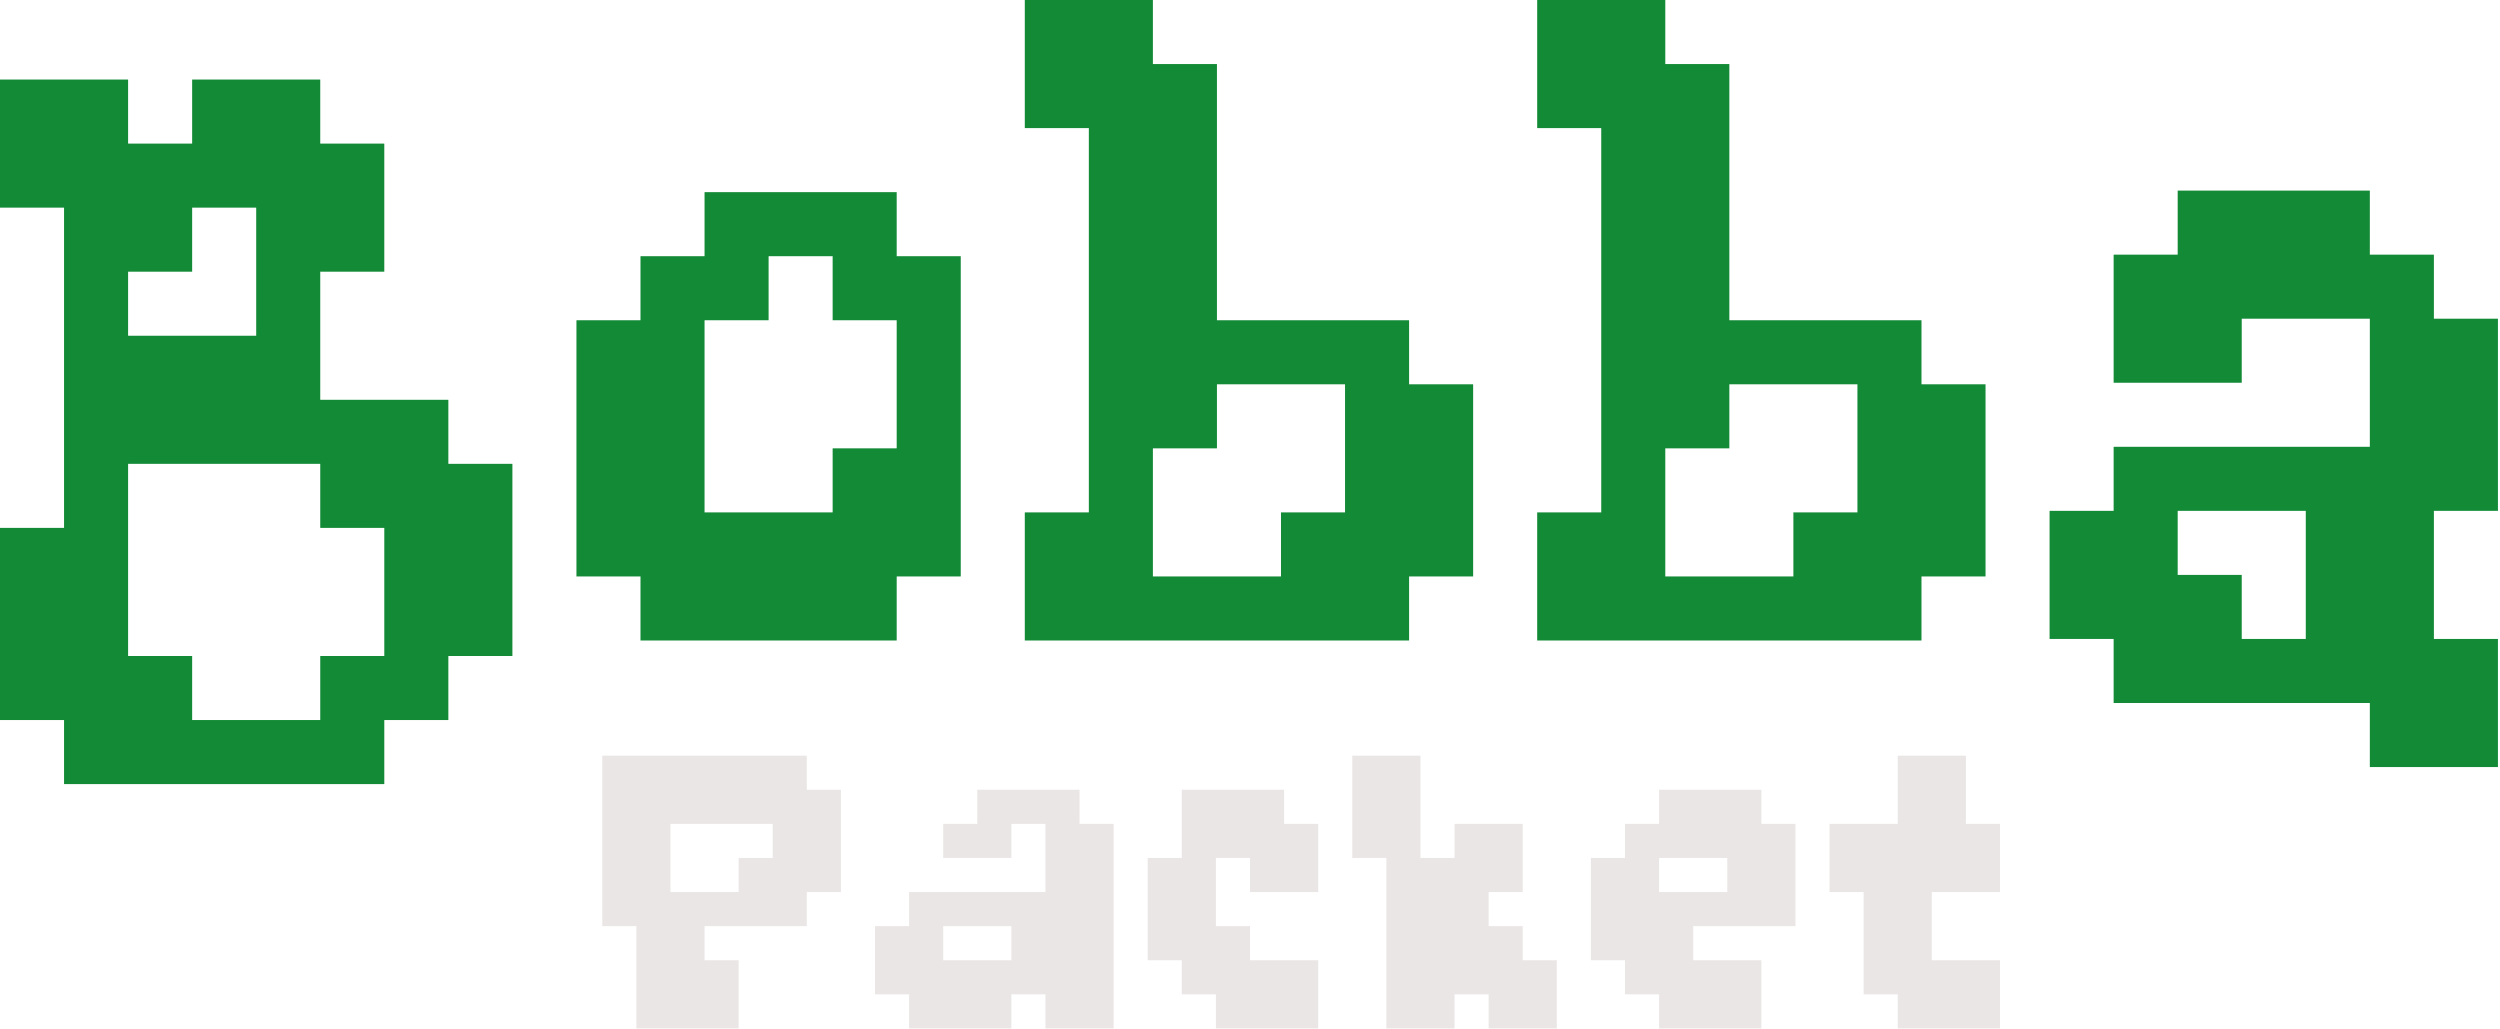
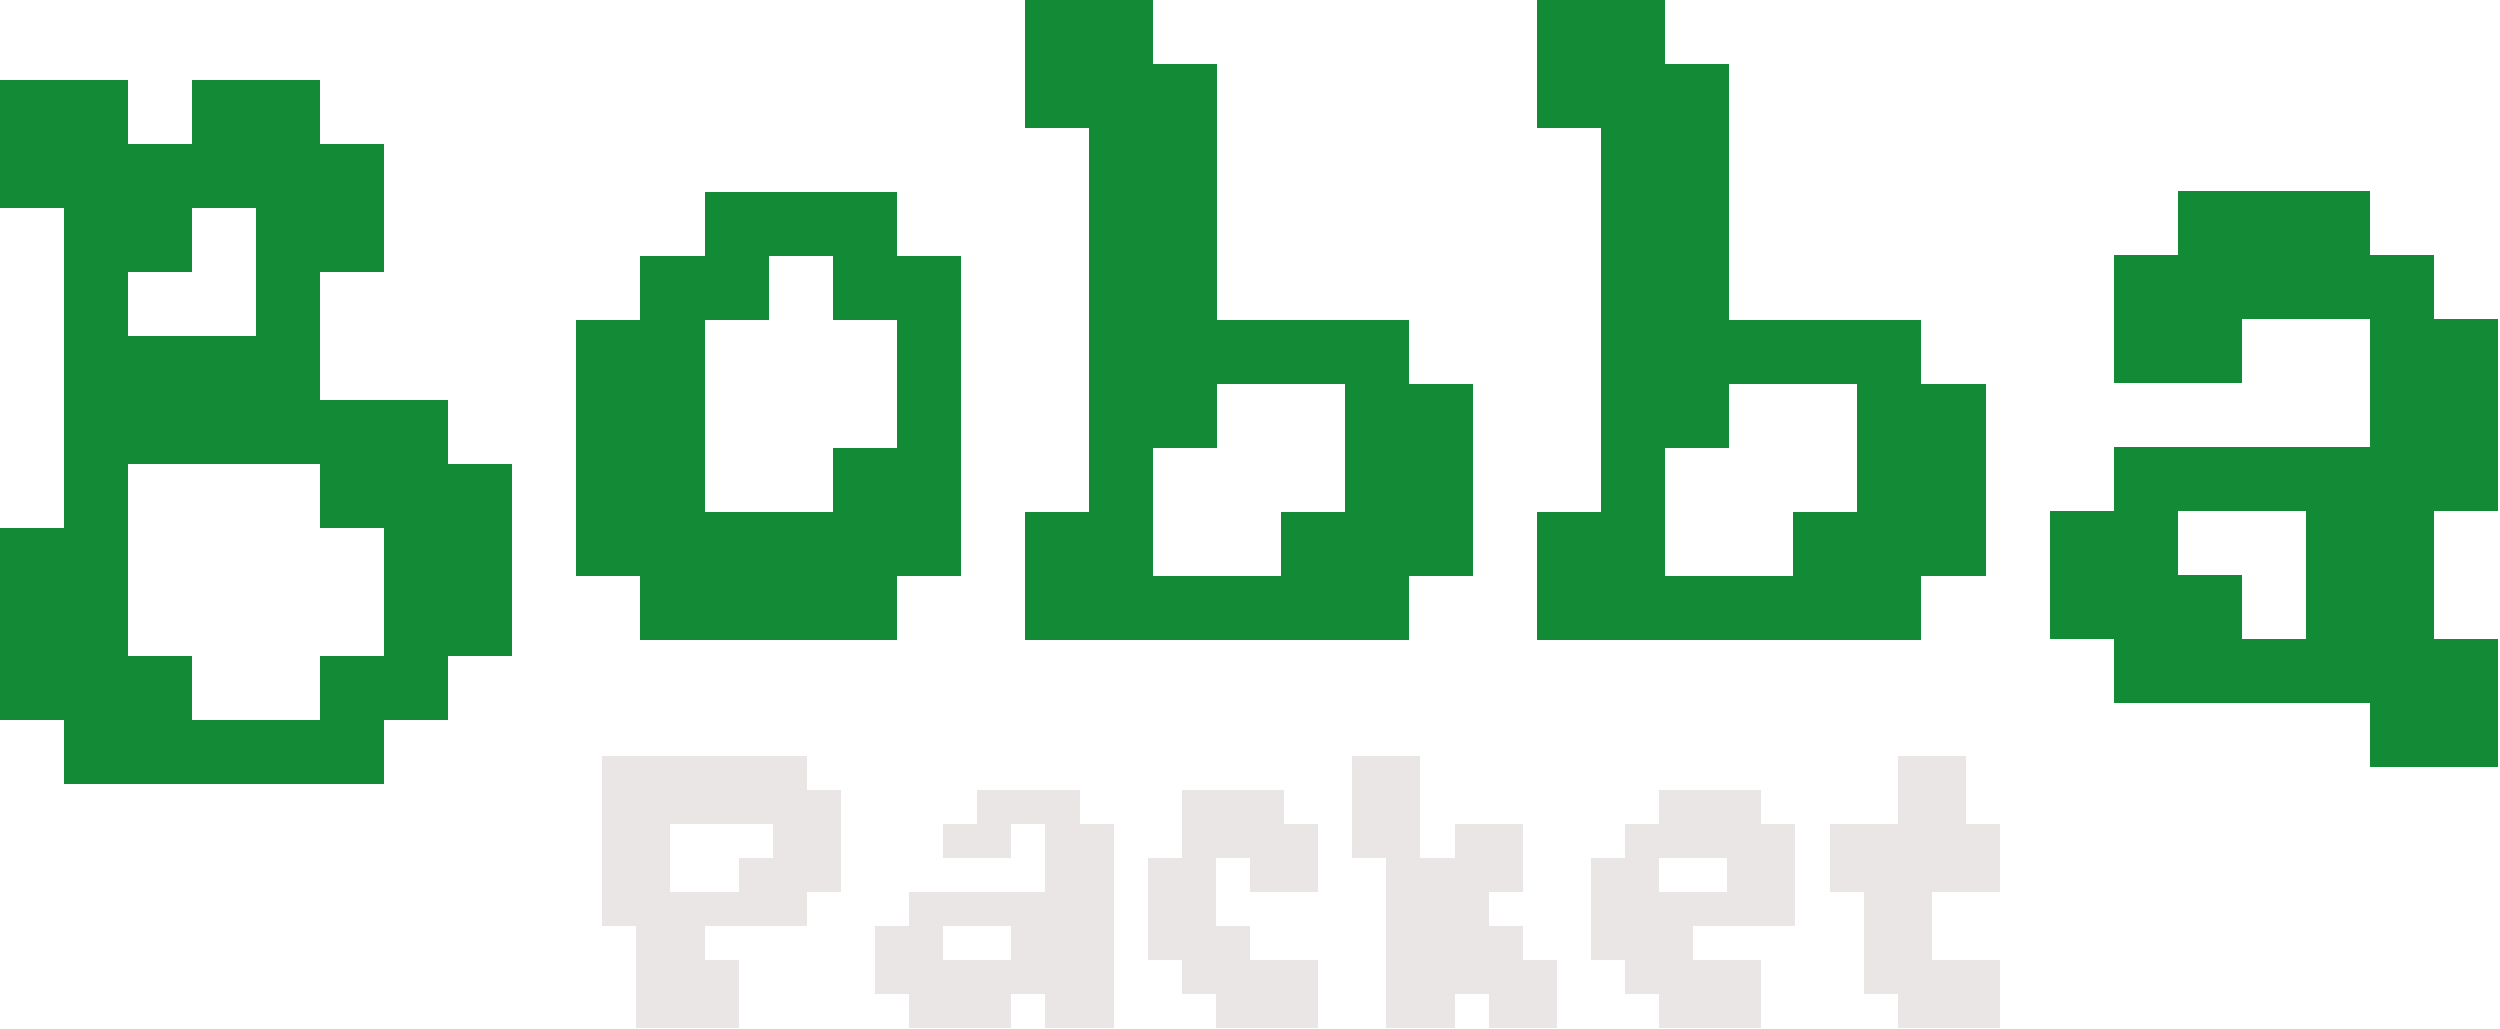
- <svg xmlns="http://www.w3.org/2000/svg" width="440" height="181" viewBox="0 0 440 181" fill="none">
+ <svg xmlns="http://www.w3.org/2000/svg" shape-rendering="crispEdges" width="440" height="181" viewBox="0 0 440 181" fill="none">
  <path d="M428.364 135H417.091V123.727H405.818H394.545H383.273H372V112.455H360.727V101.182V89.909H372V78.636H383.273H394.545H405.818H417.091V67.364V56.091H405.818H394.545V67.364H383.273H372V56.091V44.818H383.273V33.545H394.545H405.818H417.091V44.818H428.364V56.091H439.636V67.364V78.636V89.909H428.364V101.182V112.455H439.636V123.727V135H428.364ZM405.818 112.455V101.182V89.909H394.545H383.273V101.182H394.545V112.455H405.818Z" fill="#138A36" />
  <path d="M326.909 112.727H315.636H304.364H293.091H281.818H270.545V101.455V90.182H281.818V78.909V67.636V56.364V45.091V33.818V22.546H270.545V11.273V0H281.818H293.091V11.273H304.364V22.546V33.818V45.091V56.364H315.636H326.909H338.182V67.636H349.454V78.909V90.182V101.455H338.182V112.727H326.909ZM304.364 101.455H315.636V90.182H326.909V78.909V67.636H315.636H304.364V78.909H293.091V90.182V101.455H304.364Z" fill="#138A36" />
  <path d="M236.727 112.727H225.455H214.182H202.909H191.636H180.364V101.455V90.182H191.636V78.909V67.636V56.364V45.091V33.818V22.546H180.364V11.273V0H191.636H202.909V11.273H214.182V22.546V33.818V45.091V56.364H225.455H236.727H248V67.636H259.273V78.909V90.182V101.455H248V112.727H236.727ZM214.182 101.455H225.455V90.182H236.727V78.909V67.636H225.455H214.182V78.909H202.909V90.182V101.455H214.182Z" fill="#138A36" />
  <path d="M146.545 112.727H135.273H124H112.727V101.455H101.455V90.182V78.909V67.636V56.364H112.727V45.091H124V33.818H135.273H146.545H157.818V45.091H169.091V56.364V67.636V78.909V90.182V101.455H157.818V112.727H146.545ZM135.273 90.182H146.545V78.909H157.818V67.636V56.364H146.545V45.091H135.273V56.364H124V67.636V78.909V90.182H135.273Z" fill="#138A36" />
  <path d="M56.364 138H45.091H33.818H22.546H11.273V126.727H0V115.455V104.182V92.909H11.273V81.636V70.364V59.091V47.818V36.545H0V25.273V14H11.273H22.546V25.273H33.818V14H45.091H56.364V25.273H67.636V36.545V47.818H56.364V59.091V70.364H67.636H78.909V81.636H90.182V92.909V104.182V115.455H78.909V126.727H67.636V138H56.364ZM45.091 126.727H56.364V115.455H67.636V104.182V92.909H56.364V81.636H45.091H33.818H22.546V92.909V104.182V115.455H33.818V126.727H45.091ZM33.818 59.091H45.091V47.818V36.545H33.818V47.818H22.546V59.091H33.818Z" fill="#138A36" />
  <path d="M346 181H340H334V175H328V169V163V157H322V151V145H328H334V139V133H340H346V139V145H352V151V157H346H340V163V169H346H352V175V181H346Z" fill="#EAE6E5" />
  <path d="M304 181H298H292V175H286V169H280V163V157V151H286V145H292V139H298H304H310V145H316V151V157V163H310H304H298V169H304H310V175V181H304ZM298 157H304V151H298H292V157H298Z" fill="#EAE6E5" />
  <path d="M268 181H262V175H256V181H250H244V175V169V163V157V151H238V145V139V133H244H250V139V145V151H256V145H262H268V151V157H262V163H268V169H274V175V181H268Z" fill="#EAE6E5" />
  <path d="M226 181H220H214V175H208V169H202V163V157V151H208V145V139H214H220H226V145H232V151V157H226H220V151H214V157V163H220V169H226H232V175V181H226Z" fill="#EAE6E5" />
  <path d="M190 181H184V175H178V181H172H166H160V175H154V169V163H160V157H166H172H178H184V151V145H178V151H172H166V145H172V139H178H184H190V145H196V151V157V163V169V175V181H190ZM172 169H178V163H172H166V169H172Z" fill="#EAE6E5" />
  <path d="M124 181H118H112V175V169V163H106V157V151V145V139V133H112H118H124H130H136H142V139H148V145V151V157H142V163H136H130H124V169H130V175V181H124ZM124 157H130V151H136V145H130H124H118V151V157H124Z" fill="#EAE6E5" />
</svg>
